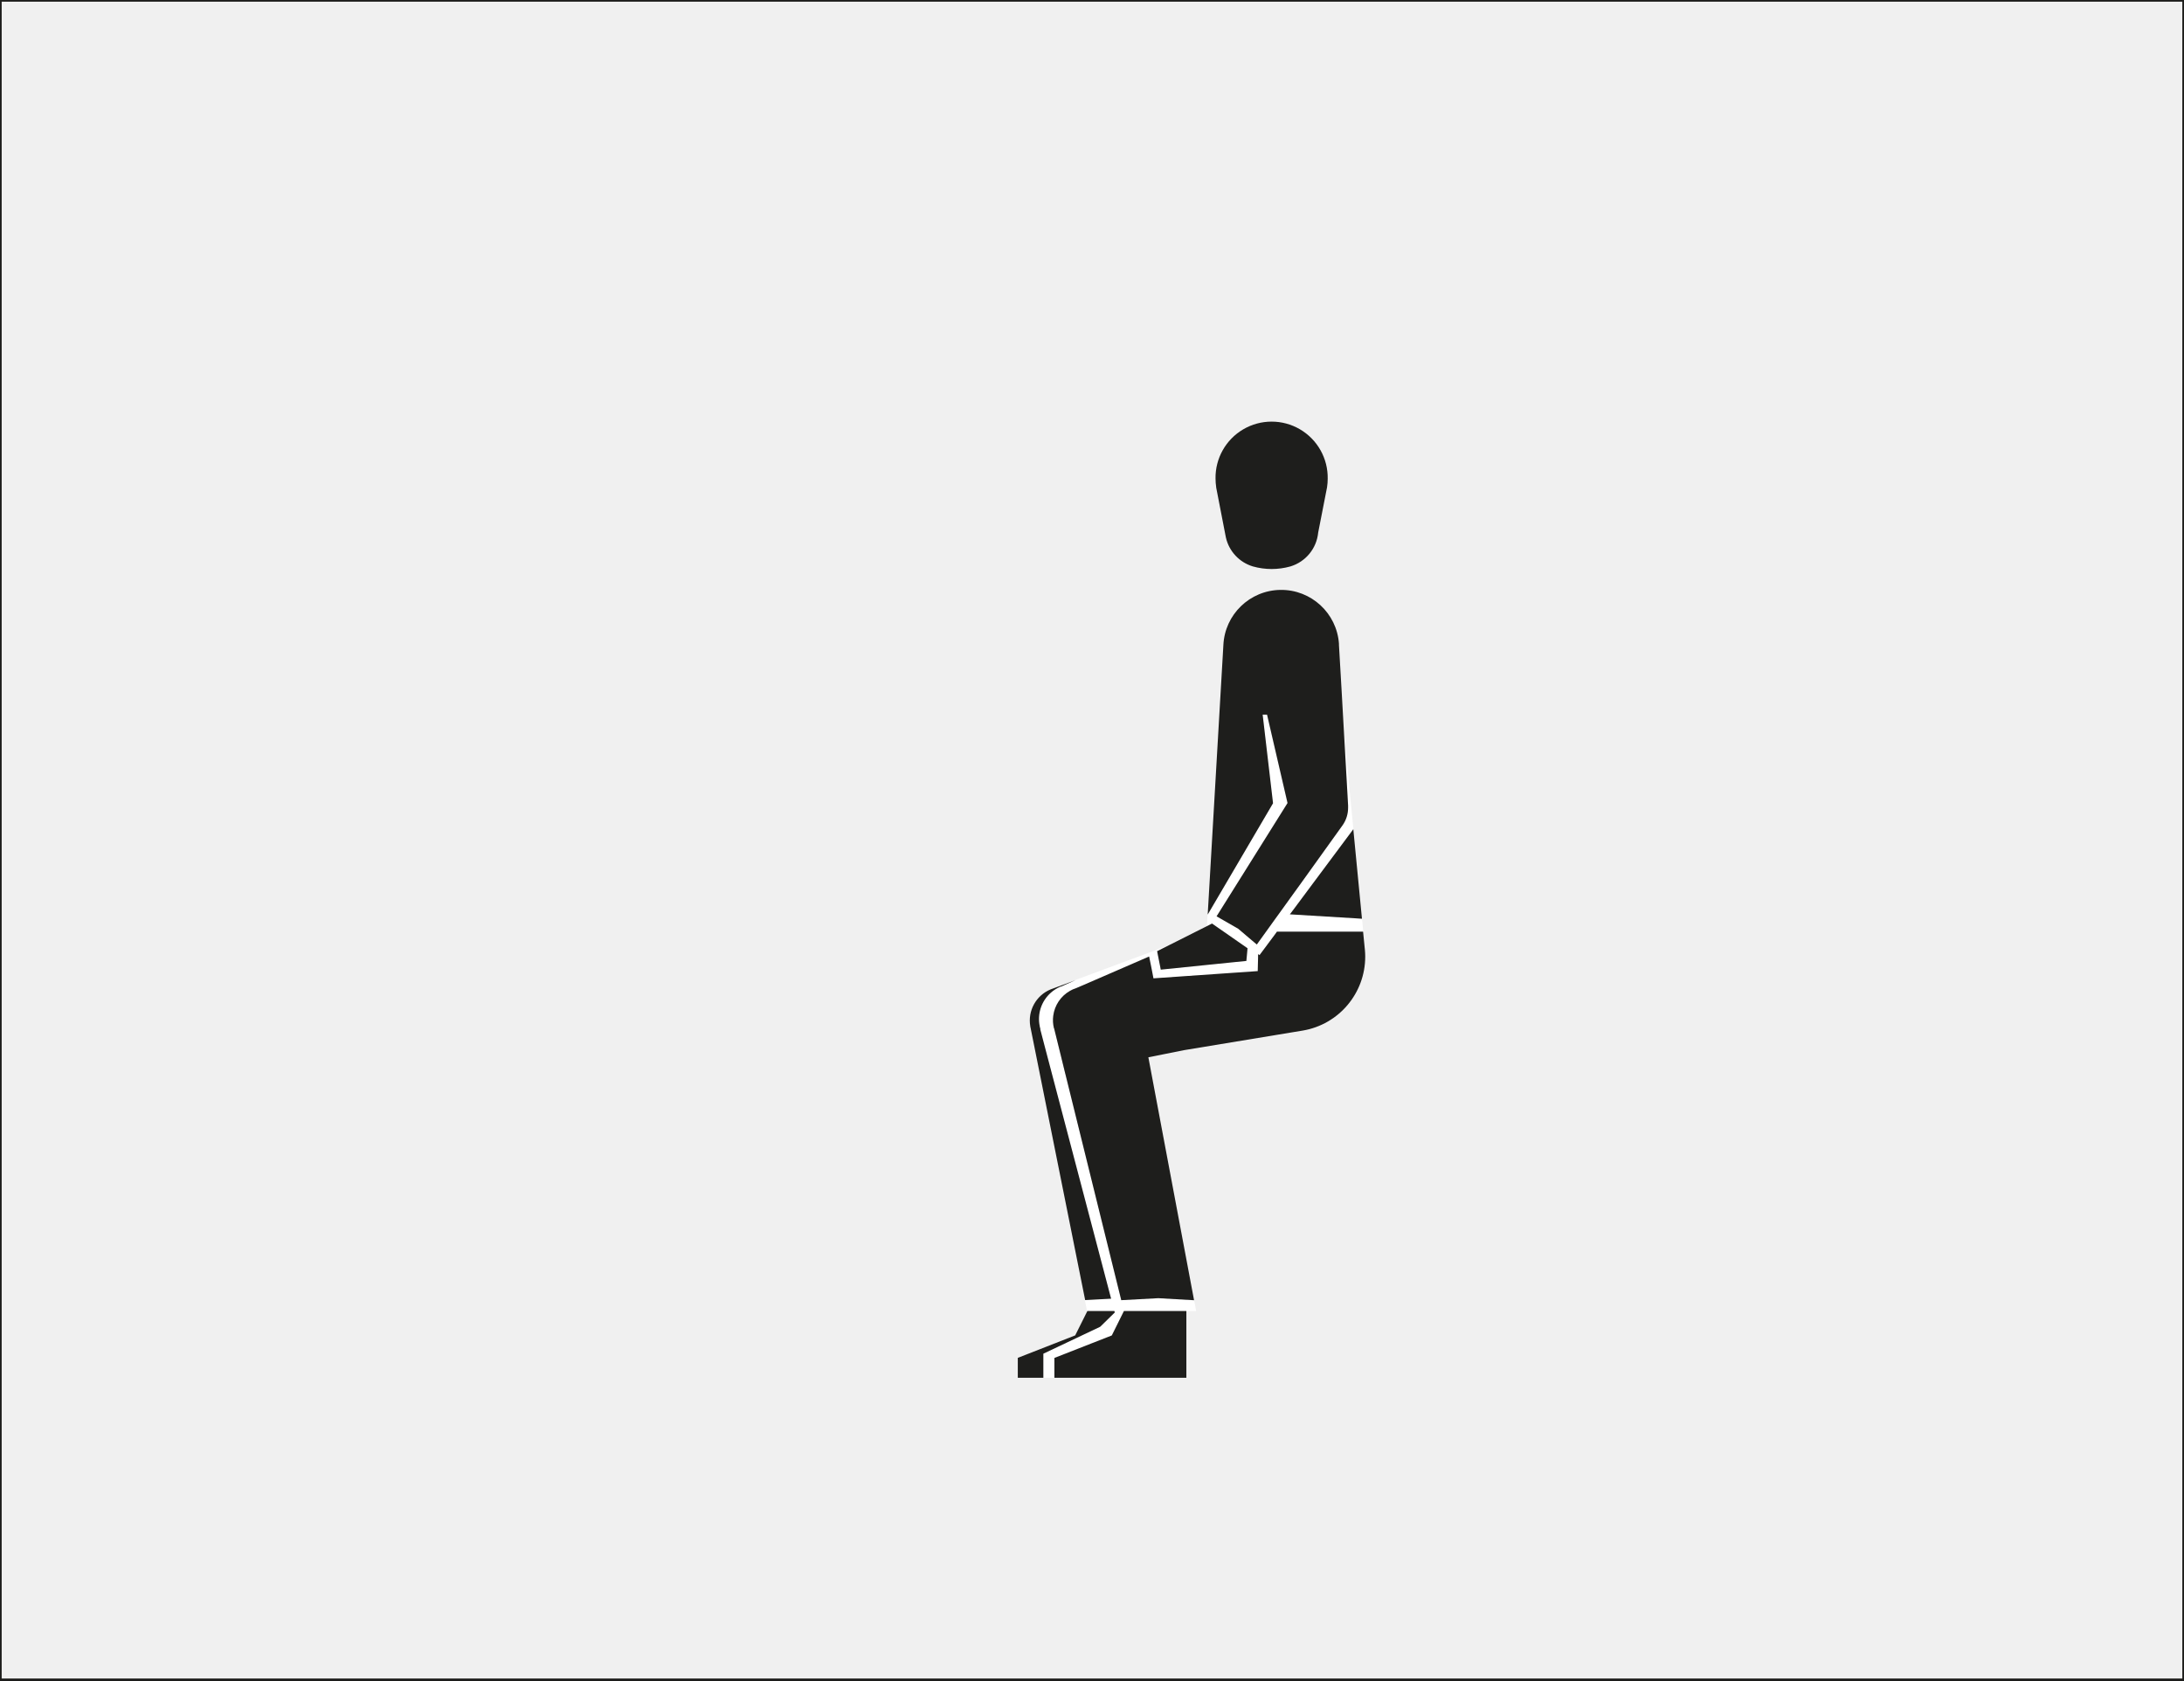
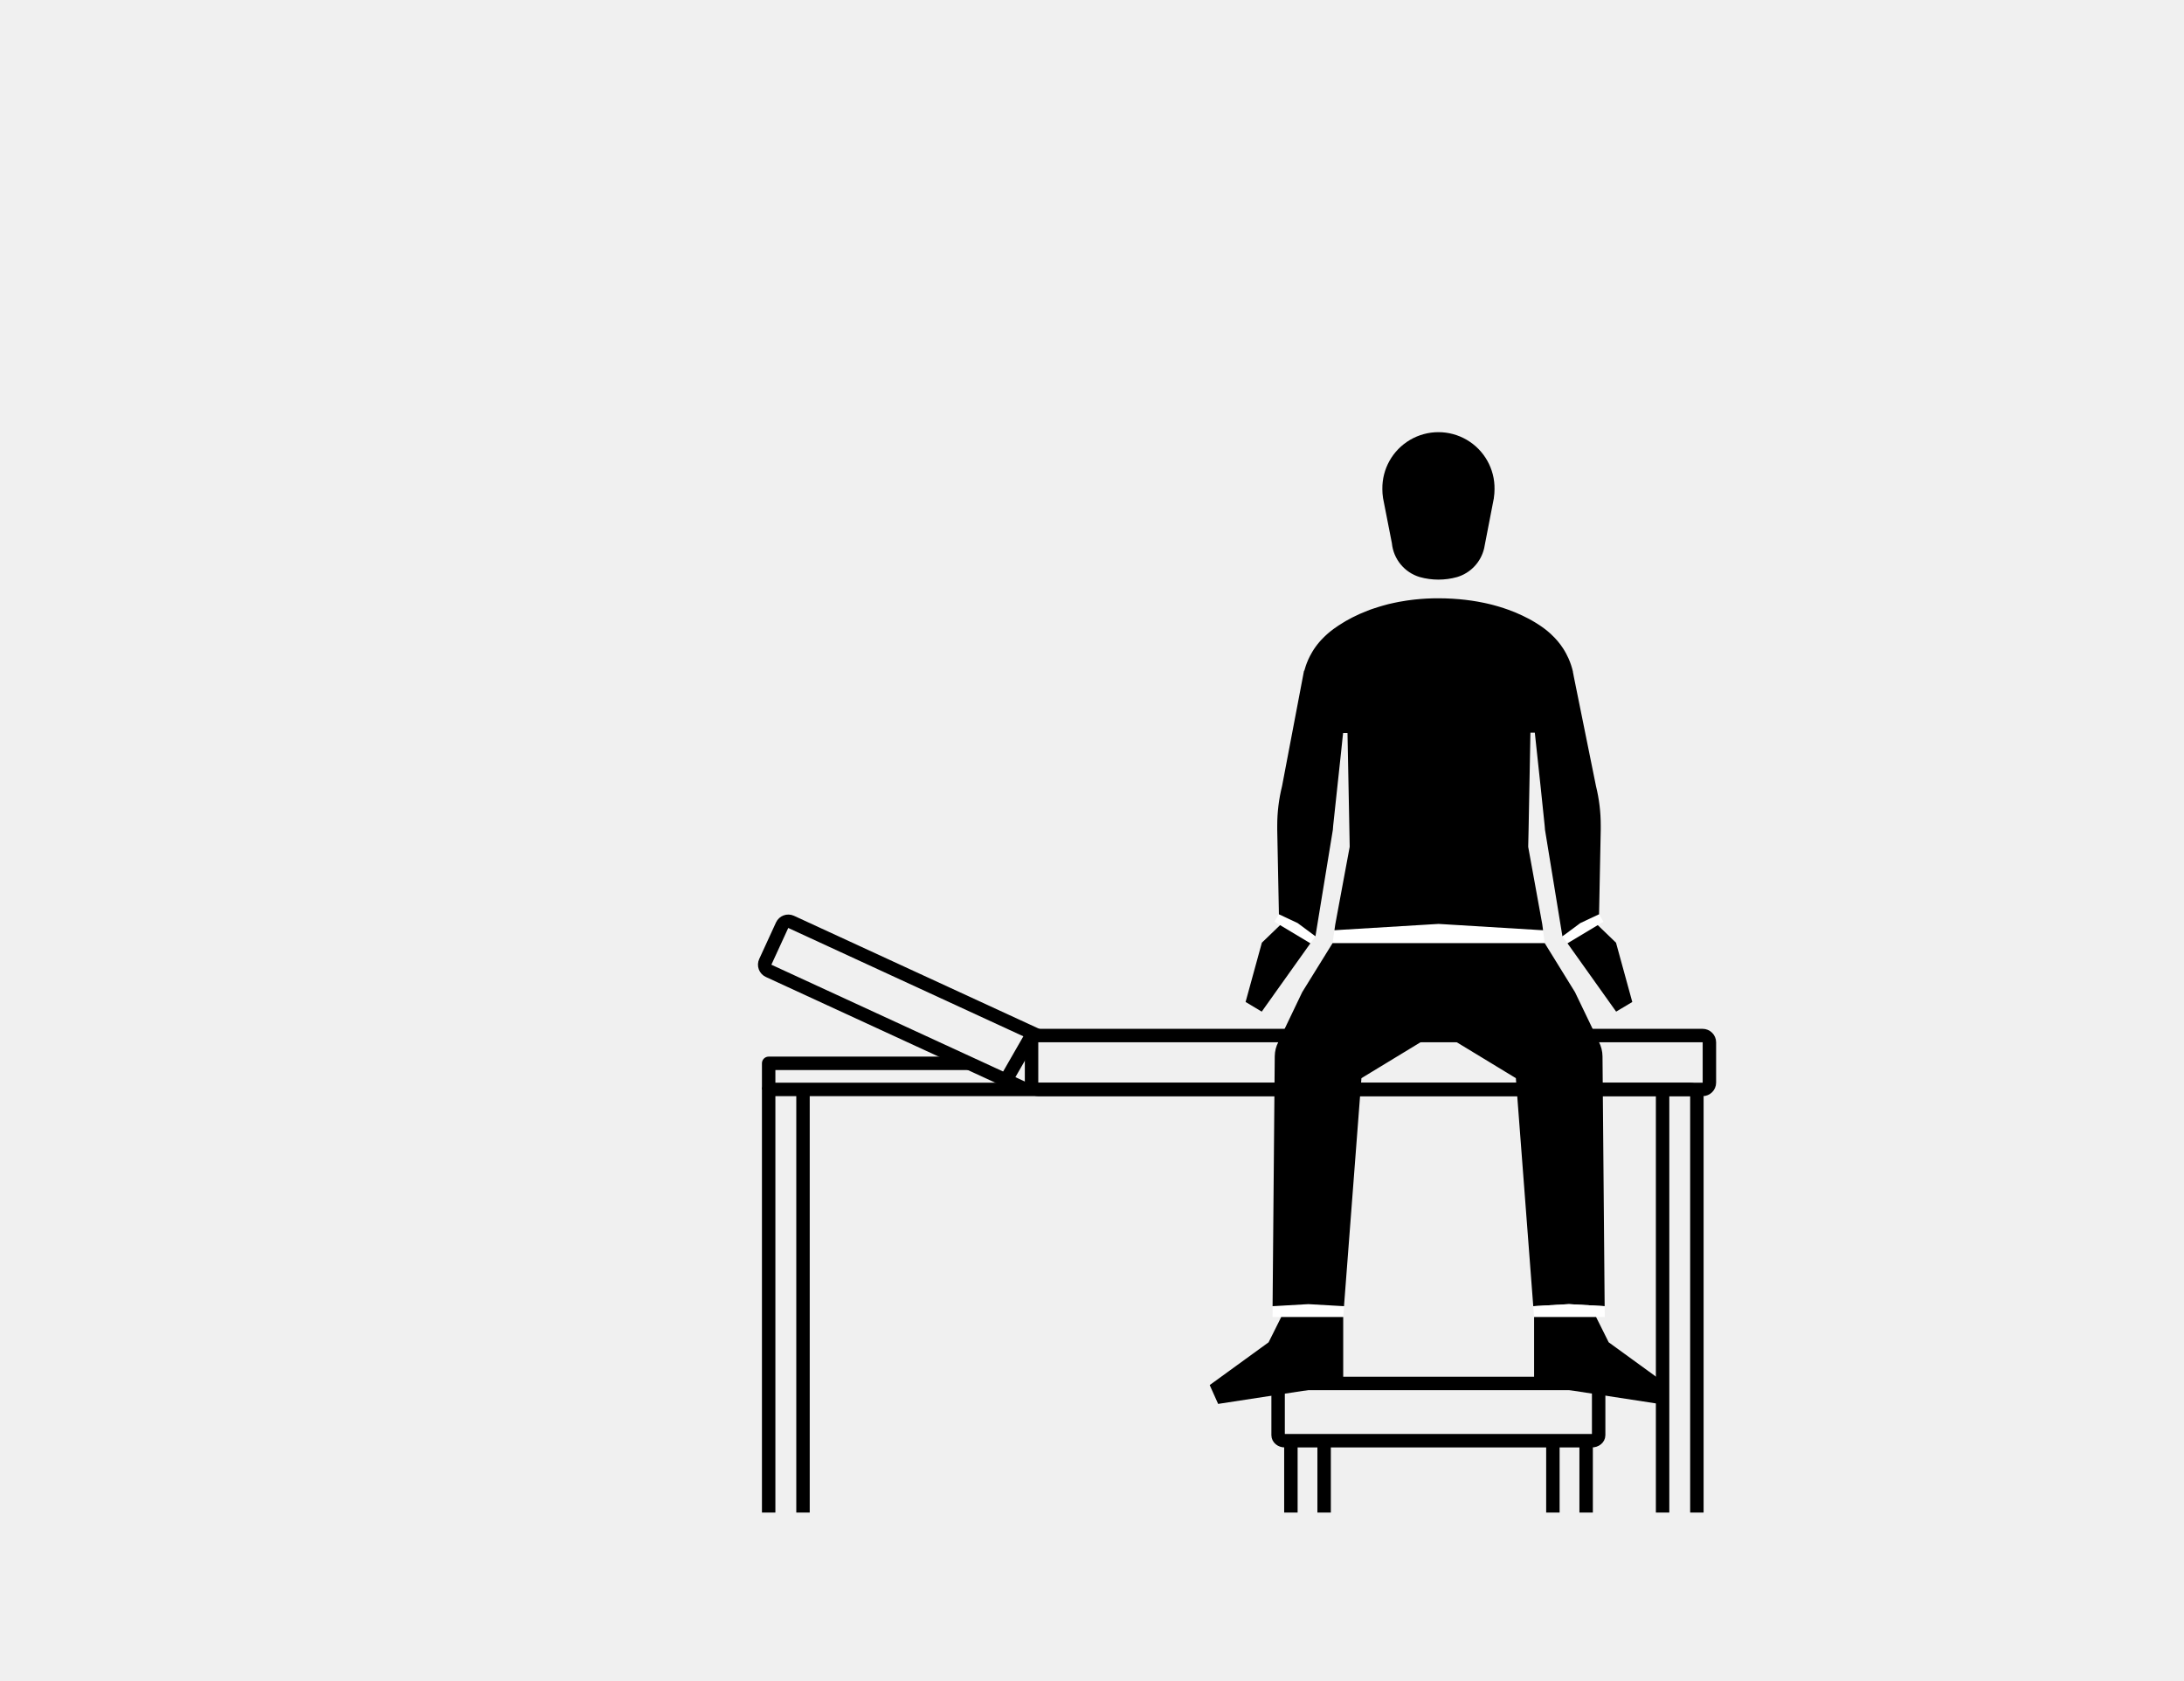
- <svg xmlns="http://www.w3.org/2000/svg" viewBox="0 0 1300 1000">
+ <svg xmlns="http://www.w3.org/2000/svg" id="Capa_3" data-name="Capa 3" viewBox="0 0 1300 1000">
  <defs>
-     <style>.cls-1{fill:#1e1e1c;}.cls-2{fill:#fff;}.cls-3{fill:none;stroke:#1d1d1b;stroke-miterlimit:10;stroke-width:2px;}</style>
+     <style>.cls-1{fill:#fff;}.cls-2{fill:none;stroke:#000;stroke-linejoin:round;stroke-width:8px;}</style>
  </defs>
-   <g id="Capa_3" data-name="Capa 3">
-     <polygon class="cls-1" points="647.25 780.29 649.81 780.29 649.81 780.29 647.25 780.29" />
-     <polygon class="cls-1" points="647.24 780.29 647.25 780.29 647.25 780.28 647.24 780.29" />
-     <polygon class="cls-1" points="671.56 780.29 684.42 780.29 684.42 780.29 671.56 780.29" />
-     <polygon class="cls-1" points="649.81 780.29 649.81 780.29 663.34 780.29 663.33 780.27 649.81 780.29" />
-     <polygon class="cls-1" points="671.56 780.29 690.4 780.29 690.4 780.28 684.42 780.29 671.56 780.29" />
-     <polygon class="cls-1" points="647.25 780.29 663.34 780.29 663.33 780.27 649.81 780.29 647.25 780.29" />
-     <polygon class="cls-1" points="628.58 616.76 630.76 625.59 631.16 627.25 634.06 639.03 634.09 639.02 631.18 627.25 630.77 625.6 628.58 616.76" />
-     <polygon class="cls-1" points="628.04 614.55 628.36 615.84 628.36 615.81 628.04 614.55" />
-     <polygon class="cls-1" points="628.58 616.76 630.76 625.59 631.16 627.25 634.06 639.03 634.09 639.02 631.18 627.25 630.77 625.6 628.58 616.76" />
-     <polygon class="cls-1" points="690.93 577.1 723.67 573.77 731.82 572.94 731.82 572.93 723.67 573.76 690.93 577.1" />
-     <polygon class="cls-1" points="688.95 567.14 690.41 574.47 690.93 577.1 690.42 574.47 688.97 567.13 688.95 567.14" />
-     <path class="cls-1" d="M639.49,588.59l.51-.19h0Z" />
-     <path class="cls-1" d="M625.14,588.78l1.76-.65A15.44,15.44,0,0,0,625.14,588.78Z" />
-     <path class="cls-1" d="M639.49,588.59l.51-.19h0Z" />
-     <path class="cls-1" d="M628.58,616.76l2.18,8.83.4,1.66h0l-.41-1.65Z" />
-     <polygon class="cls-1" points="628.04 614.55 628.36 615.84 628.36 615.81 628.04 614.55" />
-     <path class="cls-1" d="M627.43,612.09h0v0Z" />
-     <polygon class="cls-2" points="688.95 567.14 690.41 574.47 690.42 574.47 688.97 567.13 688.95 567.14" />
-     <path class="cls-2" d="M639.49,588.59l.51-.19h0Z" />
-     <polygon class="cls-2" points="628.58 616.76 630.76 625.59 631.16 627.25 634.06 639.03 634.09 639.02 631.18 627.25 630.77 625.6 628.58 616.76" />
-     <polygon class="cls-2" points="628.04 614.55 628.36 615.84 628.36 615.81 628.04 614.55" />
-     <polygon class="cls-1" points="723.67 573.76 723.67 573.77 731.82 572.94 731.82 572.93 723.67 573.76" />
-     <polygon class="cls-1" points="671.56 780.29 706.17 780.29 706.17 780.27 690.4 780.28 684.42 780.29 671.56 780.29" />
-     <path class="cls-2" d="M639.49,588.59l.51-.19h0Z" />
-     <path class="cls-2" d="M628.58,616.76l2.18,8.83h0Z" />
-     <polygon class="cls-2" points="628.04 614.55 628.36 615.84 628.36 615.81 628.04 614.55" />
-     <path class="cls-2" d="M627.43,612.09h0v0Z" />
-     <polygon class="cls-1" points="671.56 780.29 711.98 780.29 711.98 780.27 706.17 780.27 690.4 780.28 684.42 780.29 671.56 780.29" />
-     <polygon class="cls-1" points="628.58 616.76 630.76 625.59 631.16 627.25 634.06 639.03 634.09 639.02 631.18 627.25 630.77 625.6 628.58 616.76" />
-     <polygon class="cls-1" points="628.04 614.55 628.36 615.84 628.36 615.81 628.04 614.55" />
-     <polygon class="cls-1" points="690.93 577.1 723.67 573.77 731.82 572.94 731.82 572.93 723.67 573.76 690.93 577.1" />
-     <polygon class="cls-1" points="688.95 567.14 690.41 574.47 690.93 577.1 690.42 574.47 688.97 567.13 688.95 567.14" />
-     <path class="cls-1" d="M639.49,588.59l.51-.19h0Z" />
-     <path class="cls-2" d="M618.7,610.77l0,.14c.1.45.21.89.34,1.34,0,0,0,0,0,.06l0,.05a.53.53,0,0,0,0,.12.53.53,0,0,1,0,.12.7.7,0,0,0,0,.11l3,11.47,39.15,148.69-15.45.83,1.32,6.58h2.56l13.52,0v0l.22.87-8.69,8.49-5.06,2.4L621,805.67V820h6.58v-11.8l22.19-8.7,12-4.69L669,780.29h43l-1.21-6.44-21-1.2-.6,0-21.74,1.17L634.09,639h0l-2.9-11.78-.4-1.66-2.18-8.83-.22-.92-.32-1.29v0l-.6-2.44v0a19.72,19.72,0,0,1-.41-7.43,20,20,0,0,1,10-14.84,15,15,0,0,1,1.44-.74l1-.43.1,0,.47-.2h0l4.72-2L684,569.29l1.28,6.65,1.23,6.37,38.14-2.65L748.58,578l.2-8.31,0-1.79.86.59L759,556l1.11-1.49h51.36l-.74-7.73-4.33-.28-35.91-2.18-2.66-.16,2.4-3.23,10.66-14.28,24.69-33.14-5.66-58.64,2.52,44.5a1.27,1.27,0,0,1,0,.2c0,.39,0,.78,0,1.18A18,18,0,0,1,799.28,491v0l-24.66,34.25-5.06,7-8.27,11.48-2.23,3.07v0l-5.51,7.66-5.48,7.61-4.67-3.95-.24-.2-4.06-3.46L737,552.76l-5.76-3.32-.63-.36-.76-.44-1-.56-4.72-2.72.49-.76,41.66-66.66-12.2-52.63h-2.61l6.18,52.76-38.89,66.25,0,.64-.37,6.26,3.08-1.54h0l1.11.77,1.85,1.29.2.14,1.87,1.3,2,1.36,11.51,8,2.61,1.81,0,.19-.51,5.58-.16,1.77-10.07,1h0l-8.14.83-32.75,3.33-.52-2.63L689,567.14h0l-.2-1,7-3.54-7.22,2.69-5,1.85-43.35,16.08h0L631.48,587l-.29.12-.27.11a20.55,20.55,0,0,0-5.54,3.49h0A20.89,20.89,0,0,0,618.7,610.77Z" />
-     <path class="cls-1" d="M723.54,284.86a34,34,0,0,0,.38,5.07l0,.2.44,2.27,5,25.79.35,1.77a23.39,23.39,0,0,0,16.08,17.17h0a41.32,41.32,0,0,0,22.28,0h0A23.39,23.39,0,0,0,784.63,317l4.78-24.44.5-2.54V290a32.91,32.91,0,0,0,.39-5.1,33.39,33.39,0,1,0-66.77,0Z" />
-     <polygon class="cls-1" points="605.83 808.16 605.83 820.01 621.04 820.01 621.04 805.67 649.81 792.05 654.87 789.65 663.56 781.15 663.34 780.29 647.24 780.29 640 794.78 605.83 808.16" />
-     <path class="cls-1" d="M613.26,610.77c0,.32.12.64.19,1l32.48,162,15.45-.83L622.23,624.18l-3-11.47a.7.7,0,0,1,0-.11.53.53,0,0,0,0-.12.53.53,0,0,1,0-.12l0-.05s0,0,0-.06c-.13-.45-.24-.89-.34-1.34l0-.14a20.89,20.89,0,0,1,6.68-20h0a20.55,20.55,0,0,1,5.54-3.49l.08,0,.19-.07.2-.08.09,0,8.71-3.84-13.13,4.87-.16.06-1.76.65A20.08,20.08,0,0,0,613.26,610.77Z" />
-     <path class="cls-1" d="M724.64,544.6l-.49.76,4.72,2.72,1,.56.76.44.63.36,5.76,3.32,2.11,1.78,4.06,3.46.24.2,4.67,3.95,5.48-7.61,5.51-7.66v0l2.23-3.07,8.27-11.48,5.06-7L799.27,491v0a18,18,0,0,0,3.17-10.24c0-.4,0-.79,0-1.18a1.27,1.27,0,0,0,0-.2l-2.52-44.5-1.33-23.66L797,383.91l0-.77a34.46,34.46,0,0,0-68.8.83h0l-9.33,160.35,38.89-66.25-6.18-52.76h2.61l12.2,52.63Z" />
-     <path class="cls-1" d="M767.79,544.18l2.66.16,35.91,2.18,4.33.28-5.15-53.27-24.69,33.14L770.19,541Z" />
-     <polygon class="cls-1" points="627.62 808.21 627.62 820.01 706.17 820.01 706.17 780.29 669 780.29 661.79 794.82 649.81 799.51 627.62 808.21" />
-     <path class="cls-1" d="M627.45,612.09h0l.6,2.44v0l.32,1.26v0l.22.92,2.19,8.84.41,1.65L634.09,639l33.32,134.82,21.74-1.17.6,0,21,1.2-27.2-144.58L704.93,625h0l70.61-11.65h0a44.6,44.6,0,0,0,37.09-44c0-1.33-.07-2.65-.18-3.95v0l-.09-.84-1-10.06H760.07L759,556l-9.28,12.46-.86-.59,0,1.79-.2,8.31-23.94,1.66-38.14,2.65-1.23-6.37L684,569.29l-39.3,17.05-4.72,2h0l-.51.19-.1,0-1,.43a15,15,0,0,0-1.44.74,20,20,0,0,0-10,14.84,19.72,19.72,0,0,0,.41,7.43Z" />
-     <polygon class="cls-1" points="688.77 566.11 688.97 567.13 690.42 574.47 690.93 577.1 723.67 573.76 731.82 572.93 741.89 571.91 742.05 570.14 742.56 564.55 742.58 564.37 739.97 562.56 728.46 554.54 726.5 553.18 724.63 551.88 724.43 551.74 722.58 550.45 721.47 549.67 721.46 549.67 718.38 551.22 717.88 551.48 711.78 554.54 711.77 554.54 699.96 560.49 695.8 562.57 688.77 566.11" />
-   </g>
-   <g id="Capa_5" data-name="Capa 5">
-     <rect class="cls-3" width="1300" height="1000" />
-   </g>
+   <polygon class="cls-1" points="954.43 548.57 951.03 550.6 951.05 550.62 935.07 560.21 933.03 561.43 933 561.4 930.04 557.24 932.23 555.62 940.64 549.37 946.36 546.69 951.79 544.15 954.43 548.57" />
+   <path class="cls-1" d="M919.48,561.33H901l-89.52,0H793.2l1.07-7.67c.47,0,2.07-.14,4.47-.28,14.39-.9,57.51-3.49,57.51-3.49l57.41,3.49,4.79.3Z" />
+   <path d="M823.23,296.36l.5,2.54C823.53,298.07,823.36,297.22,823.23,296.36Z" />
+   <path d="M889.22,296.25l0,.2a.69.69,0,0,0,0-.2Z" />
+   <polygon points="961.91 561.06 971.6 596.34 961.99 602.09 954.86 592.09 954.85 592.07 933.03 561.43 935.07 560.21 951.05 550.62 961.91 561.06" />
+   <polygon class="cls-1" points="758.58 548.57 761.98 550.6 761.96 550.62 777.95 560.21 779.99 561.43 780.02 561.4 782.98 557.24 780.79 555.62 772.37 549.37 766.66 546.69 761.23 544.15 758.58 548.57" />
+   <path d="M952.82,491.35c0,.84,0,1.67,0,2.51l-1,50.29-5.43,2.54-5.71,2.68-8.42,6.25L930,557.24l-10.36-63.38-.2-2.51L917,467.92l-2.18-20.29-1.24-11.57h-2.62l-.25,13.53-.35,18.33-.49,25.94L909.64,504,918,550l.49,3.66-4.78-.29-57.41-3.49s-43.12,2.58-57.52,3.48l-4.47.29.48-3.4L803.39,504l-.19-10.1-.5-25.94-.34-17.38-.28-14.3h-2.61l-.21,1.8-1,9.59-2.18,20.29-2.52,23.43-.2,2.51L783,557.24l-2.18-1.62-8.42-6.25-5.71-2.68-5.43-2.54-1-50.29c0-.84,0-1.67,0-2.51a96.75,96.75,0,0,1,2.86-23.43v0L776.2,399.2h.18c.27-1,.57-2,.91-3,.17-.5.35-1,.54-1.48a41.8,41.8,0,0,1,1.9-4.26c.47-.93,1-1.82,1.52-2.71s1.1-1.74,1.69-2.57a42.06,42.06,0,0,1,5-5.84c.18-.19.37-.37.55-.54l.56-.53h0l0,0,.06-.06.23-.22c.23-.21.58-.54,1.06-.95.19-.17.4-.35.64-.54l.74-.62.88-.68c.34-.27.72-.55,1.12-.85l.41-.3c1.49-1.07,3.3-2.29,5.42-3.56.54-.33,1.09-.65,1.66-1,2.29-1.31,4.91-2.66,7.86-4q2.26-1,4.82-2c1.27-.49,2.59-1,4-1.43.91-.31,1.84-.61,2.81-.9.71-.23,1.44-.44,2.19-.65q3.33-1,7-1.74c.95-.21,1.92-.4,2.91-.59,1.48-.28,3-.54,4.56-.76,1-.15,2.09-.3,3.16-.42l1.63-.19a129.43,129.43,0,0,1,13.89-.73c2.9,0,5.7.09,8.41.25,1.35.08,2.68.18,4,.29s2.58.25,3.83.39q3.76.45,7.23,1.06c1.3.23,2.58.47,3.81.74l1.24.27,1.6.37,1.58.38,1.15.3c.76.2,1.52.41,2.25.63l1.1.32c1,.29,1.91.58,2.83.89s1.82.61,2.69.93c1.52.55,3,1.12,4.36,1.69s2.7,1.17,3.94,1.76c.36.16.71.33,1,.5.7.34,1.36.67,2,1,.33.16.64.33,1,.5l1.8,1,.84.5.82.48.78.48.75.47c.25.15.48.3.71.46l.69.44c.45.3.86.59,1.26.87s.78.56,1.14.82.7.51,1,.76l.45.35.42.33.39.33c.89.71,1.5,1.27,1.86,1.61l.24.23.07.08a.11.11,0,0,1,0,0h0a43.8,43.8,0,0,1,7.16,8.49c.28.45.56.9.83,1.36s.61,1.05.9,1.59h0c.52.95,1,1.93,1.43,2.92a42.84,42.84,0,0,1,2.61,7.83h0l0,.26.42,2.09s0,.06,0,.1L950,467.89v0A96.75,96.75,0,0,1,952.82,491.35Z" />
+   <polygon points="751.11 561.06 741.42 596.34 751.03 602.09 758.16 592.09 758.16 592.07 779.99 561.43 777.95 560.21 761.96 550.62 751.11 561.06" />
+   <path d="M889.6,291.18a32.72,32.72,0,0,1-.39,5.07.69.69,0,0,1,0,.2l-.44,2.27-5,25.78-.34,1.78a23.41,23.41,0,0,1-16.08,17.16h0a41.32,41.32,0,0,1-22.28,0h0a23.38,23.38,0,0,1-16.56-20.1l-4.79-24.44-.5-2.54v-.08a32.91,32.91,0,0,1-.39-5.1,33.39,33.39,0,1,1,66.77,0Z" />
+   <polygon class="cls-1" points="762.64 783.84 762.64 783.83 799.52 783.83 799.53 783.75 800.04 777.4 778.81 776.18 757.53 777.39 757.47 783.84 762.64 783.84" />
+   <path d="M955.15,777.4h0l-21.27-1.22-21.23,1.22L902.3,641.69l-42.18-25.62h-7.57l-42.17,25.62L800,777.4l-21.23-1.22-21.28,1.22h0l1.29-148.72A18.83,18.83,0,0,1,761,620l14.14-29.53,18.06-29.14H919.48l18,29.14L951.68,620a19.08,19.08,0,0,1,2.19,8.7Z" />
+   <polygon points="919.48 561.28 919.48 561.3 900.94 561.3 856.34 561.29 901.25 561.28 919.48 561.28" />
+   <polygon points="720.06 824.35 725.08 835.56 799.53 824.13 799.53 783.83 762.64 783.83 762.64 783.84 757.36 794.43 757.35 794.44 755.12 798.9 720.06 824.35" />
+   <polygon class="cls-1" points="950.04 783.84 950.04 783.83 913.16 783.83 913.15 783.75 912.64 777.4 933.87 776.18 955.15 777.39 955.22 783.84 950.04 783.84" />
+   <polygon points="856.34 561.29 811.73 561.3 793.2 561.3 793.2 561.28 811.43 561.28 856.34 561.29" />
+   <polygon points="992.62 824.35 987.61 835.56 913.15 824.13 913.15 783.83 950.04 783.83 950.04 783.84 955.33 794.43 955.33 794.44 957.56 798.9 992.62 824.35" />
+   <line class="cls-2" x1="989.64" y1="648.4" x2="989.64" y2="900.21" />
+   <line class="cls-2" x1="477.98" y1="648.4" x2="477.98" y2="900.21" />
+   <rect class="cls-2" x="614.02" y="616.32" width="403.48" height="32.08" rx="4.05" />
+   <path class="cls-2" d="M610.69,648.4,457.54,577.83a4.05,4.05,0,0,1-2-5.38l10-21.77a4.07,4.07,0,0,1,5.38-2L618,616.46" />
+   <path class="cls-2" d="M764.78,857.47c-2.24,0-4-1.47-4-3.28V826.66c0-1.81,1.81-3.28,4-3.28H947.53c2.24,0,4.05,1.47,4.05,3.28v27.53c0,1.81-1.81,3.28-4.05,3.28Z" />
+   <line class="cls-2" x1="944.13" y1="857.47" x2="944.13" y2="900.21" />
+   <line class="cls-2" x1="924.34" y1="857.47" x2="924.34" y2="900.21" />
+   <line class="cls-2" x1="788.17" y1="857.47" x2="788.17" y2="900.21" />
+   <line class="cls-2" x1="768.39" y1="857.47" x2="768.39" y2="900.21" />
+   <polyline class="cls-2" points="576.96 632.86 457.54 632.86 457.54 648.4" />
+   <path class="cls-2" d="M457.54,900.21V648.4H1006a4.05,4.05,0,0,1,4.05,4.06V900.21" />
+   <line class="cls-2" x1="614.02" y1="616.32" x2="598.75" y2="642.9" />
</svg>
